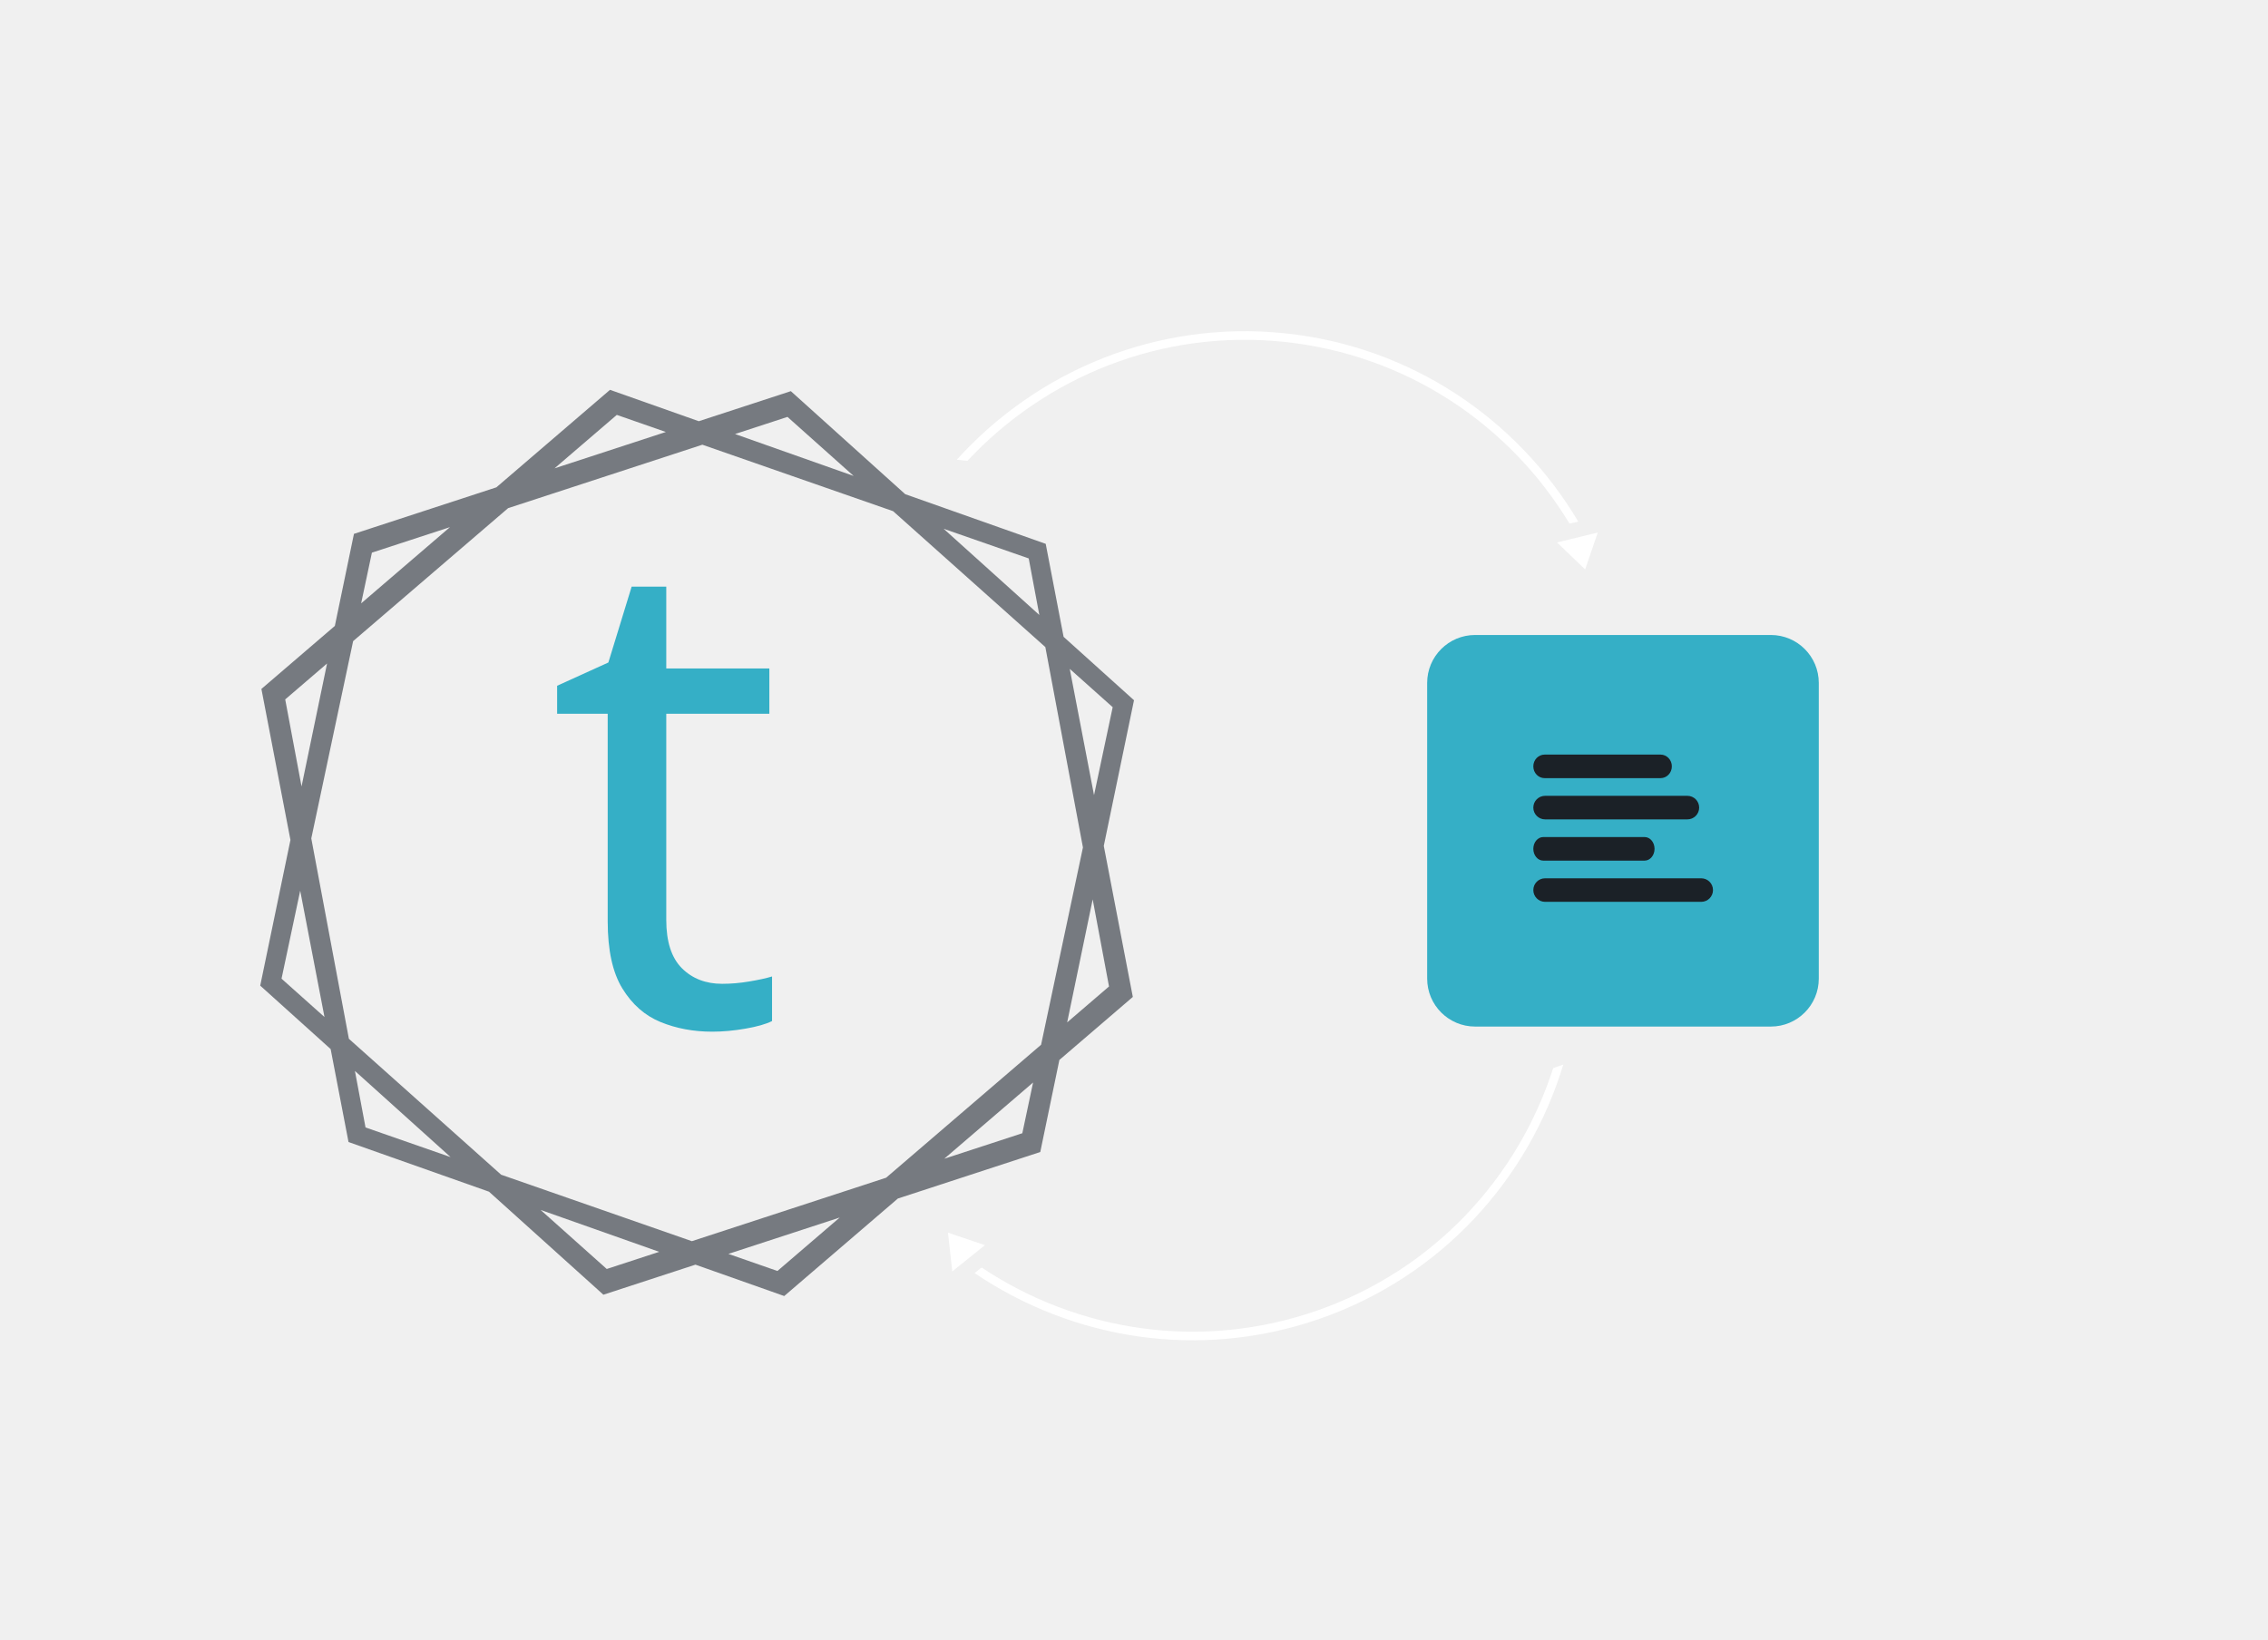
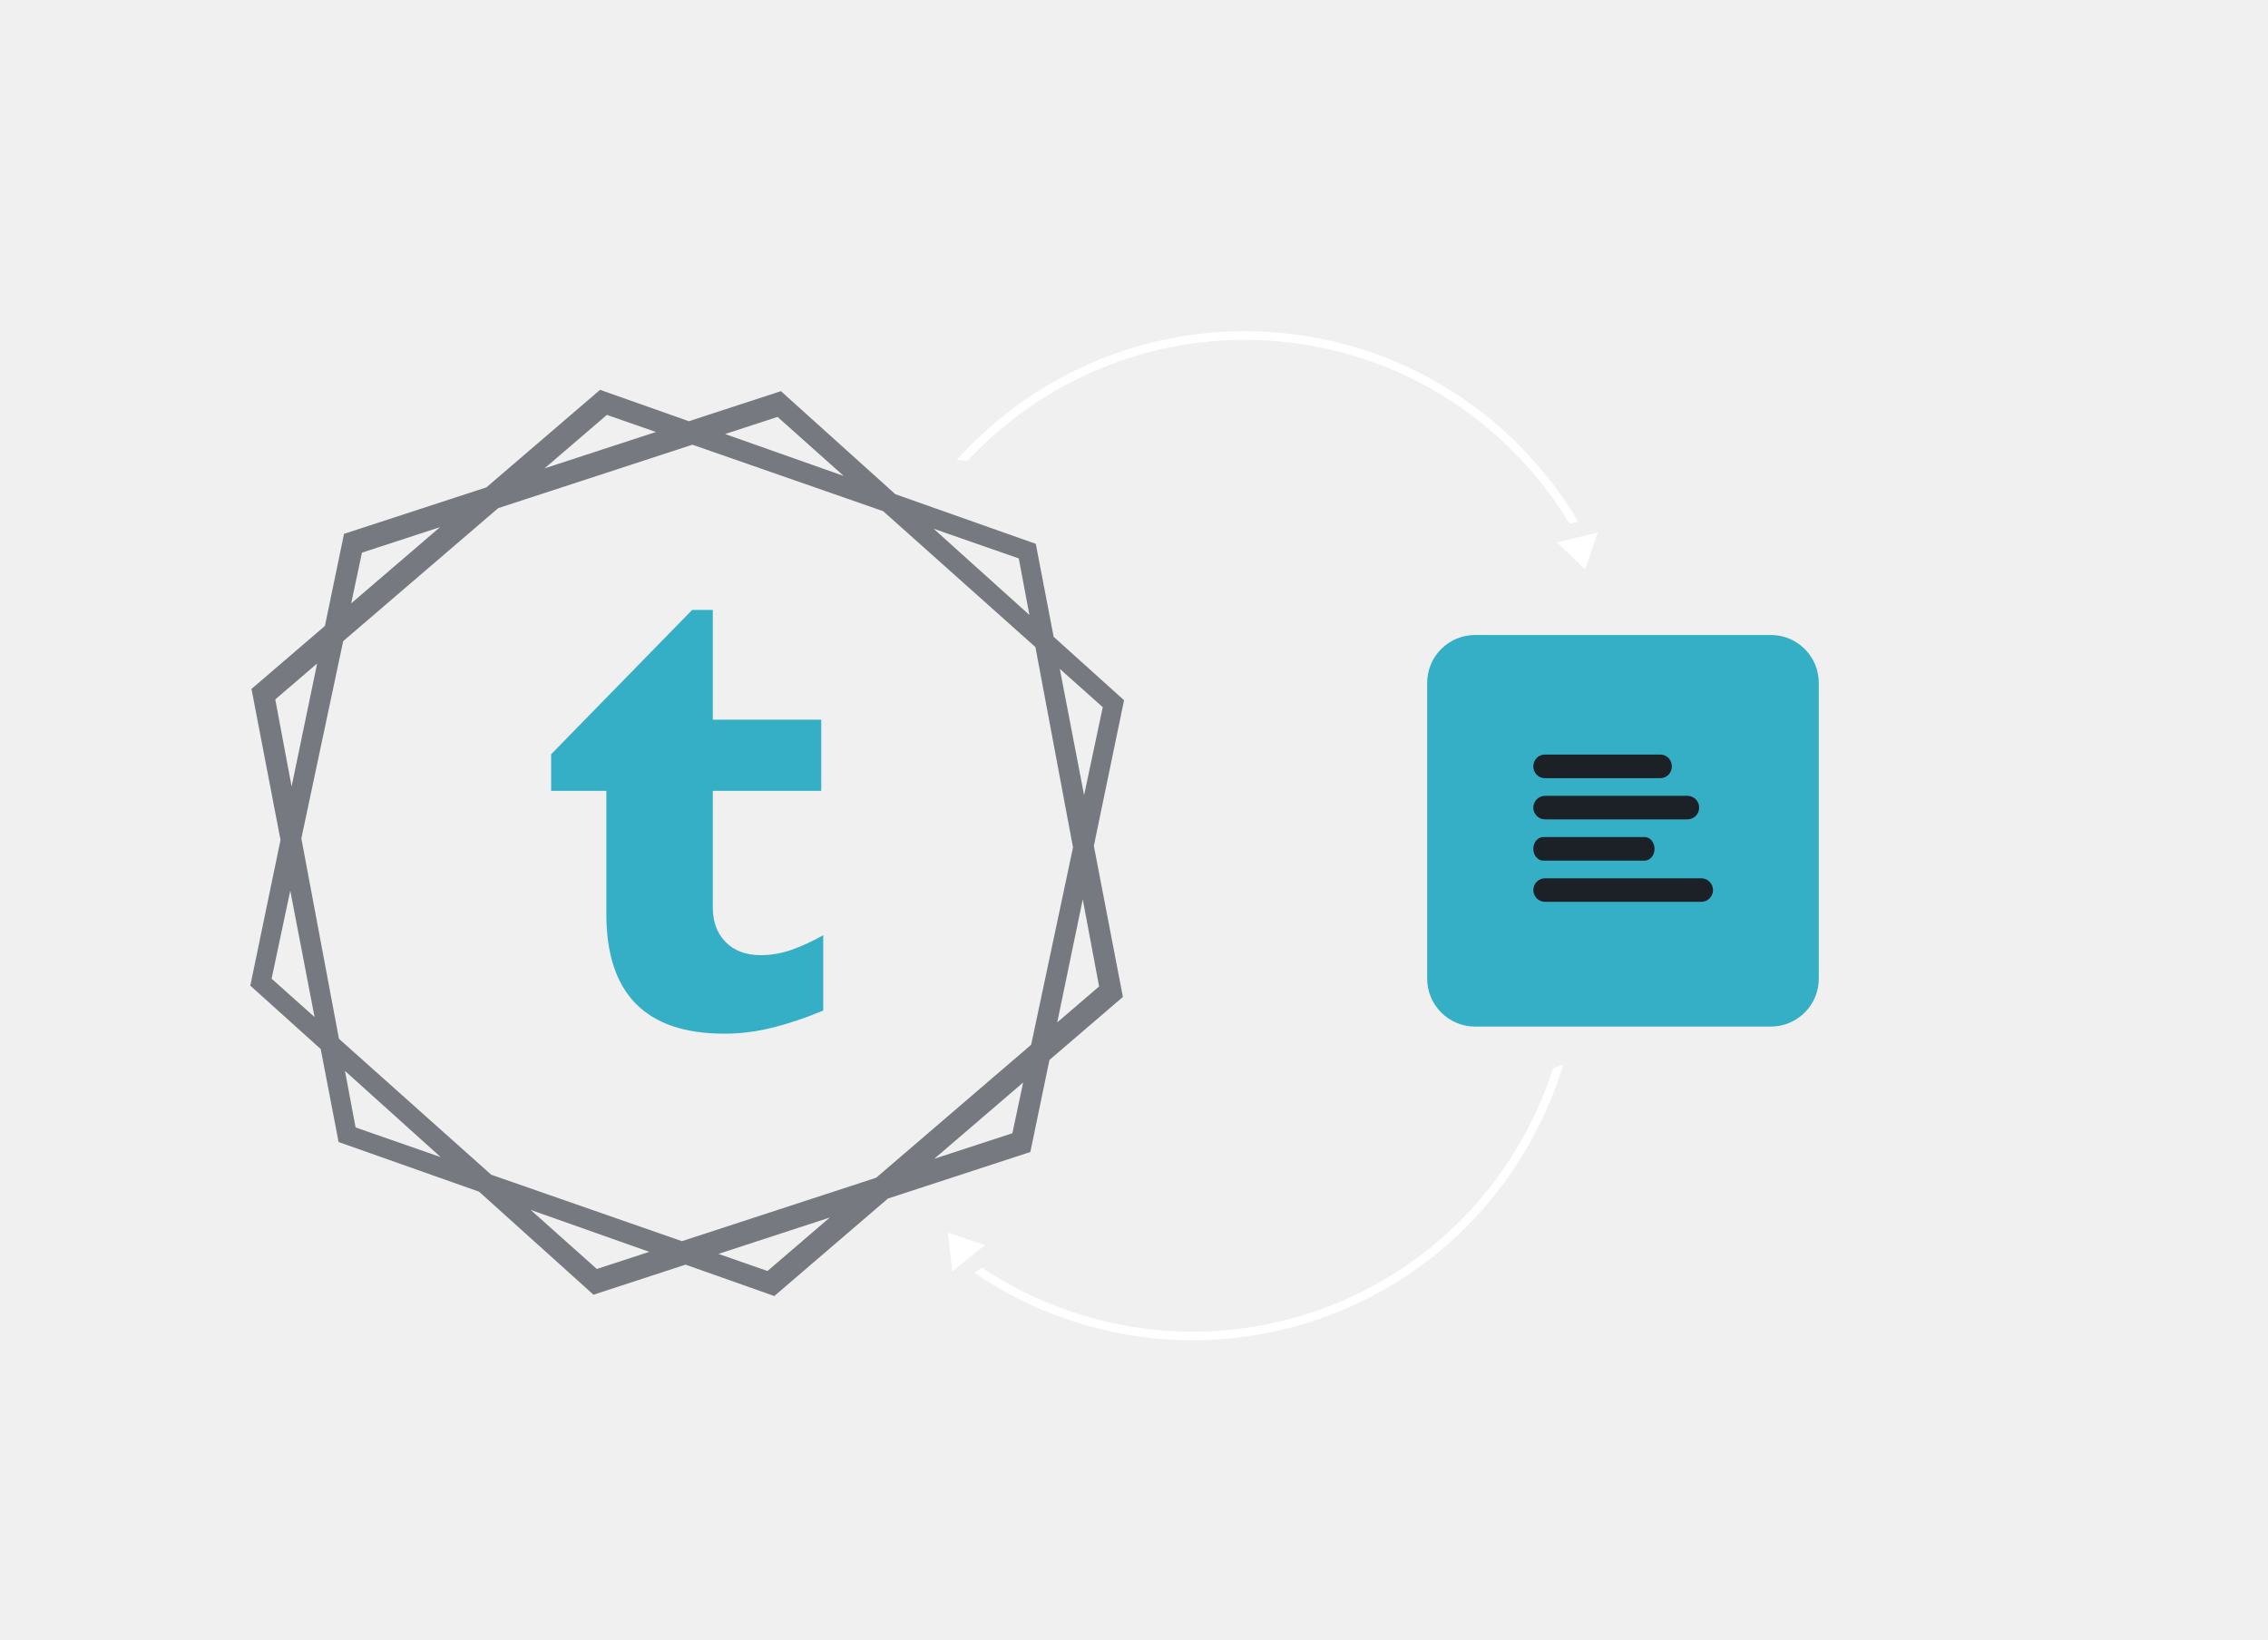
<svg xmlns="http://www.w3.org/2000/svg" version="1.1" id="Layer_1" x="0px" y="0px" width="527px" height="381px" viewBox="0 0 527 381" enable-background="new 0 0 527 381" xml:space="preserve">
-   <path fill="#767A80" d="M256.479,196.579l7.021-33.849l-16.36-14.738l-4.154-21.607l-32.646-11.541l-26.58-23.943l-21.386,6.987  l-20.631-7.293l-26.405,22.659l-33.093,10.811l-4.438,21.395l-17.065,14.644l6.747,35.1l-7.022,33.854l16.363,14.738l4.153,21.606  l32.642,11.539l26.582,23.943l21.388-6.986l20.631,7.293l26.406-22.659l33.09-10.811l4.438-21.394l17.067-14.645L256.479,196.579z   M258.548,164.347l-4.335,20.443l-5.642-29.35L258.548,164.347z M251.636,196.942l-9.724,45.852l-36.011,30.901l-45.135,14.745  l-44.321-15.446L81.07,241.412l-8.737-46.571l9.722-45.846l36.014-30.904l45.133-14.744l44.319,15.445l35.379,31.585  L251.636,196.942z M239.035,129.775l2.465,13.137l-22.232-20.026L239.035,129.775z M182.982,96.885l15.37,13.721l-27.555-9.74  L182.982,96.885z M143.324,96.419l11.393,3.971l-25.867,8.45L143.324,96.419z M86.416,128.432l18.141-5.927l-20.64,17.712  L86.416,128.432z M66.273,162.539l9.722-8.343l-5.927,28.574L66.273,162.539z M65.419,227.44l4.337-20.447l5.642,29.356  L65.419,227.44z M84.934,262.012l-2.464-13.134l22.228,20.022L84.934,262.012z M140.986,294.902l-15.371-13.722l27.557,9.74  L140.986,294.902z M180.645,295.368l-11.393-3.971l25.868-8.45L180.645,295.368z M237.551,263.356l-18.138,5.925l20.637-17.709  L237.551,263.356z M253.9,209.012l3.796,20.237l-9.724,8.345L253.9,209.012z" />
-   <text transform="matrix(1 0 0 1 126.9888 238.209)" fill="#35AFC6" font-family="'Gibson-Bold'" font-size="154.597">t</text>
+   <path fill="#767A80" d="M254.171,196.579l7.021-33.849l-16.359-14.738l-4.154-21.607l-32.646-11.541l-26.579-23.943l-21.387,6.987  l-20.631-7.293l-26.405,22.659l-33.093,10.811l-4.438,21.395l-17.065,14.644l6.747,35.1l-7.021,33.854l16.362,14.738l4.153,21.606  l32.642,11.539l26.582,23.943l21.389-6.986l20.631,7.293l26.406-22.659l33.09-10.811l4.438-21.394l17.067-14.645L254.171,196.579z   M256.239,164.347l-4.335,20.443l-5.642-29.35L256.239,164.347z M249.328,196.942l-9.725,45.852l-36.011,30.901l-45.135,14.745  l-44.321-15.446l-35.375-31.582l-8.737-46.571l9.723-45.846l36.014-30.904l45.133-14.744l44.319,15.445l35.379,31.585  L249.328,196.942z M236.727,129.775l2.465,13.137l-22.231-20.026L236.727,129.775z M180.674,96.885l15.37,13.721l-27.556-9.74  L180.674,96.885z M141.016,96.419l11.394,3.971l-25.867,8.45L141.016,96.419z M84.107,128.432l18.142-5.927l-20.641,17.712  L84.107,128.432z M63.965,162.539l9.722-8.343L67.76,182.77L63.965,162.539z M63.11,227.44l4.337-20.447l5.643,29.356L63.11,227.44z   M82.626,262.012l-2.464-13.134L102.39,268.9L82.626,262.012z M138.678,294.902l-15.371-13.722l27.557,9.74L138.678,294.902z   M178.337,295.368l-11.394-3.971l25.868-8.45L178.337,295.368z M235.243,263.356l-18.139,5.925l20.638-17.709L235.243,263.356z   M251.592,209.012l3.796,20.237l-9.724,8.345L251.592,209.012z" />
+   <g>
+     <path fill="#35AFC6" d="M128.061,175.288l32.774-33.547h4.792v25.508h25.199v16.542h-25.199v27.055c0,3.4,1.005,6.106,3.015,8.116   s4.716,3.015,8.116,3.015c2.37,0,4.716-0.398,7.034-1.196c2.319-0.797,4.817-1.944,7.498-3.441v17.505   c-3.905,1.638-7.759,2.945-11.561,3.916s-7.602,1.459-11.404,1.459c-18.29,0-27.434-9.275-27.434-27.827v-7.421v-21.18h-12.831   V175.288z" />
+   </g>
  <g>
    <path fill="#35AFC6" d="M422.62,227.424c0,6.153-4.988,11.143-11.143,11.143h-68.713c-6.154,0-11.144-4.989-11.144-11.143V158.71   c0-6.154,4.989-11.143,11.144-11.143h68.713c6.154,0,11.143,4.989,11.143,11.143V227.424z" />
    <path fill="#1B2127" d="M388.478,178.099c0,1.512-1.177,2.738-2.628,2.738h-26.936c-1.451,0-2.628-1.226-2.628-2.738   c0-1.512,1.177-2.738,2.628-2.738h26.936C387.301,175.361,388.478,176.587,388.478,178.099" />
    <path fill="#1B2127" d="M392.086,184.944h-5h-23.062h-5c-1.512,0-2.738,1.226-2.738,2.738c0,1.512,1.227,2.737,2.738,2.737h5   h23.062h5c1.513,0,2.738-1.225,2.738-2.737C394.824,186.17,393.599,184.944,392.086,184.944" />
    <path fill="#1B2127" d="M384.456,197.264c0,1.512-1.03,2.738-2.3,2.738h-23.57c-1.27,0-2.299-1.227-2.299-2.738   s1.029-2.738,2.299-2.738h23.57C383.426,194.525,384.456,195.752,384.456,197.264" />
    <path fill="#1B2127" d="M395.3,204.108h-8.213h-19.85h-8.213c-1.512,0-2.737,1.226-2.737,2.737c0,1.513,1.226,2.738,2.737,2.738   h8.213h19.85h8.213c1.512,0,2.738-1.226,2.738-2.738C398.038,205.334,396.812,204.108,395.3,204.108" />
    <polygon fill-rule="evenodd" clip-rule="evenodd" fill="#FFFFFF" points="361.797,126.06 368.329,132.336 371.259,123.762  " />
    <path fill="#FFFFFF" d="M298.555,77.456c-29.719-3.085-57.607,8.728-76.23,29.383l2.473,0.257   c18.2-19.528,45.014-30.614,73.55-27.651c28.537,2.963,52.503,19.321,66.302,42.171l0.272,0.029l1.802-0.435   C352.671,97.517,327.996,80.513,298.555,77.456" />
    <polygon fill-rule="evenodd" clip-rule="evenodd" fill="#FFFFFF" points="220.274,286.467 221.272,295.473 228.856,289.368  " />
    <path fill="#FFFFFF" d="M306.771,306.436c28.205-9.855,48.416-32.414,56.478-59.031l-2.348,0.82   c-8.158,25.416-27.705,46.859-54.79,56.322c-27.084,9.464-55.733,4.86-77.945-9.944l-0.259,0.091l-1.445,1.16   C249.262,311.313,278.826,316.199,306.771,306.436" />
  </g>
</svg>
